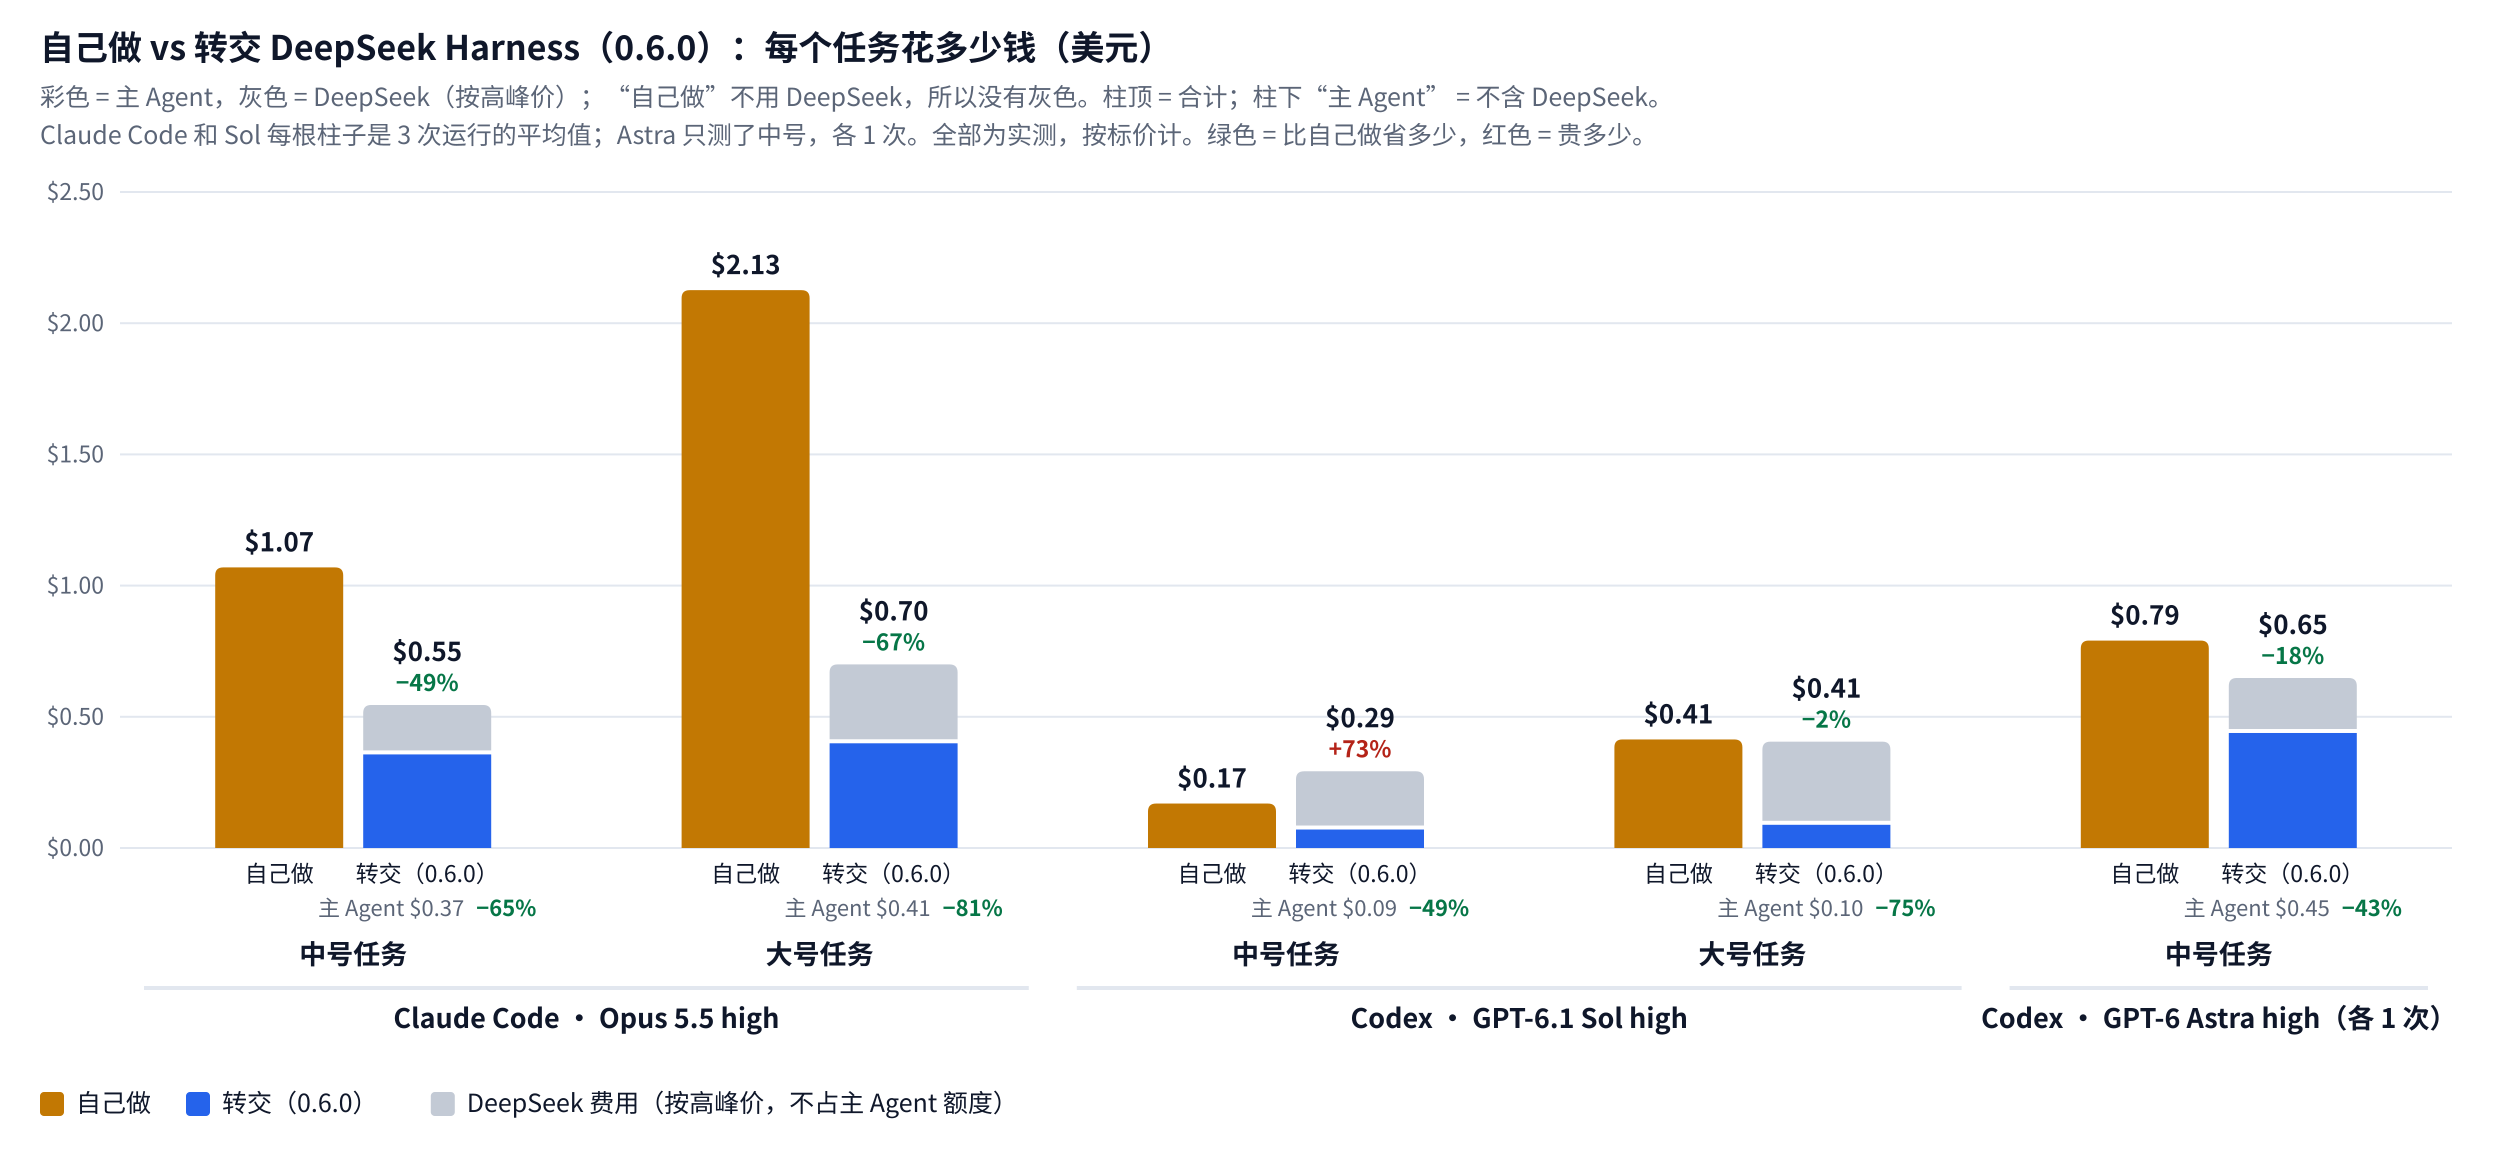
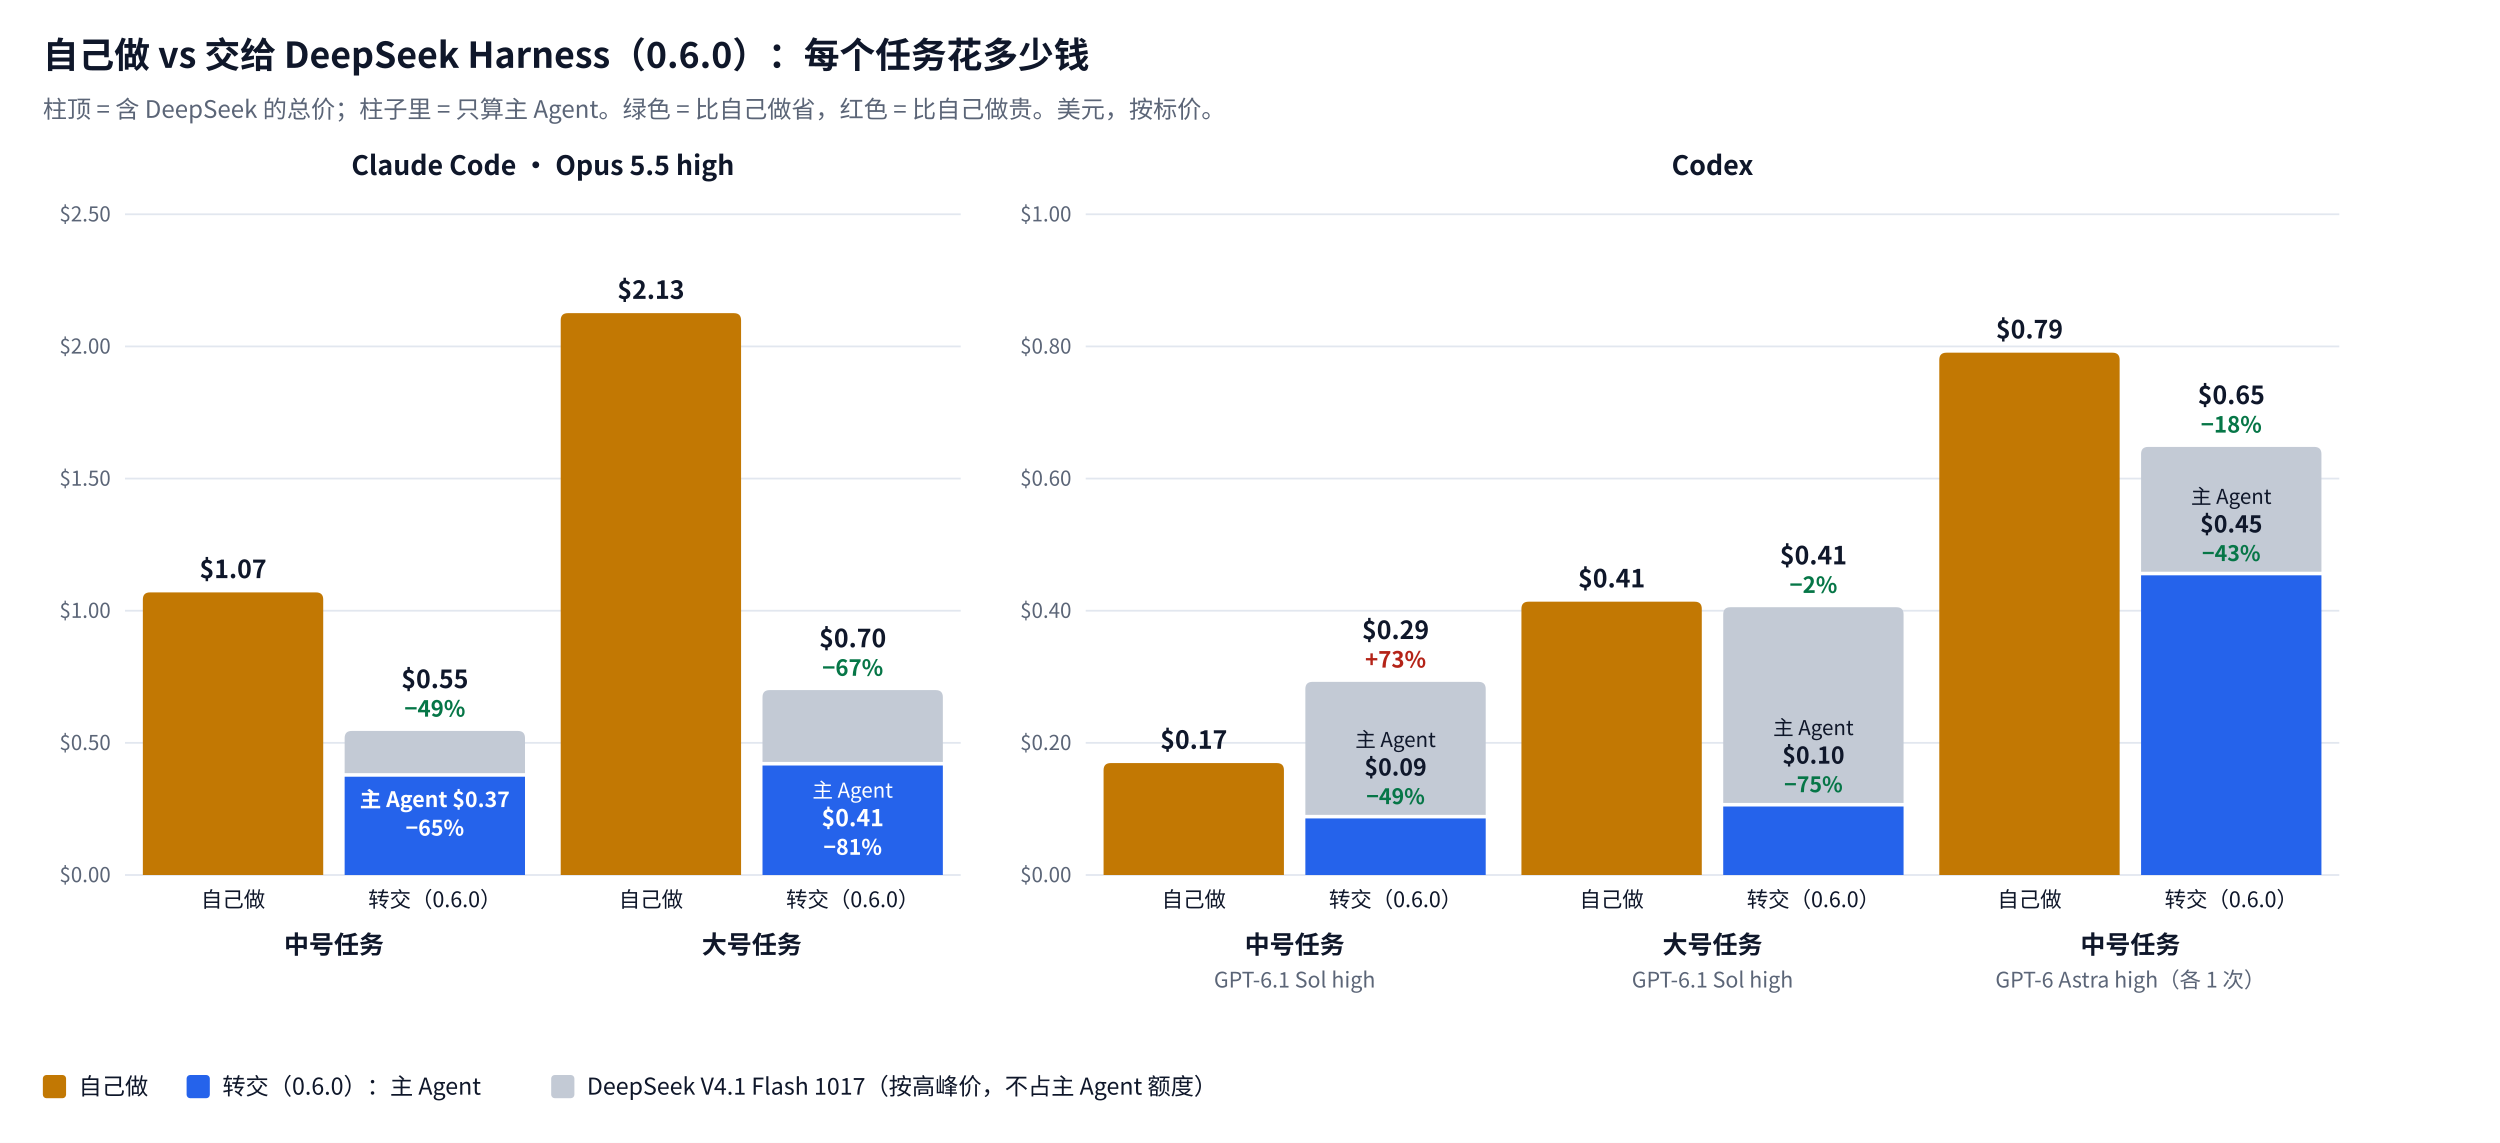
- <svg xmlns="http://www.w3.org/2000/svg" width="1250" height="580" viewBox="0 0 1250 580" font-family="-apple-system, 'Segoe UI', 'PingFang SC', 'Noto Sans CJK SC', Helvetica, Arial, sans-serif">
-   <rect width="1250" height="580" fill="#FFFFFF" />
-   <text x="20" y="30" font-size="17" font-weight="600" fill="#0F172A">自己做 vs 转交 DeepSeek Harness（0.6.0）：每个任务花多少钱（美元）</text>
-   <text x="20" y="53" font-size="12.5" fill="#5B6577">彩色 = 主 Agent，灰色 = DeepSeek（按高峰价）；“自己做”不用 DeepSeek，所以没有灰色。柱顶 = 合计；柱下“主 Agent” = 不含 DeepSeek。</text>
-   <text x="20" y="72" font-size="12.5" fill="#5B6577">Claude Code 和 Sol 每根柱子是 3 次运行的平均值；Astra 只测了中号，各 1 次。全部为实测，按标价计。绿色 = 比自己做省多少，红色 = 贵多少。</text>
-   <line x1="60" x2="1226" y1="424" y2="424" stroke="#E2E7EF" />
-   <text x="52" y="428" font-size="11.5" fill="#5B6577" text-anchor="end">$0.00</text>
-   <line x1="60" x2="1226" y1="358.4" y2="358.4" stroke="#E2E7EF" />
-   <text x="52" y="362.4" font-size="11.5" fill="#5B6577" text-anchor="end">$0.50</text>
-   <line x1="60" x2="1226" y1="292.8" y2="292.8" stroke="#E2E7EF" />
-   <text x="52" y="296.8" font-size="11.5" fill="#5B6577" text-anchor="end">$1.00</text>
-   <line x1="60" x2="1226" y1="227.2" y2="227.2" stroke="#E2E7EF" />
-   <text x="52" y="231.2" font-size="11.5" fill="#5B6577" text-anchor="end">$1.50</text>
-   <line x1="60" x2="1226" y1="161.6" y2="161.6" stroke="#E2E7EF" />
-   <text x="52" y="165.6" font-size="11.5" fill="#5B6577" text-anchor="end">$2.00</text>
-   <line x1="60" x2="1226" y1="96" y2="96" stroke="#E2E7EF" />
-   <text x="52" y="100" font-size="11.5" fill="#5B6577" text-anchor="end">$2.50</text>
-   <text x="139.6" y="441" font-size="11.5" fill="#0F172A" text-anchor="middle">自己做</text>
-   <path d="M107.6,424 V287.708 Q107.6,283.708 111.6,283.708 H167.6 Q171.6,283.708 171.6,287.708 V424 Z" fill="#C27803" />
-   <text x="139.6" y="275.708" font-size="13" font-weight="600" fill="#0F172A" text-anchor="middle">$1.07</text>
-   <text x="213.6" y="441" font-size="11.5" fill="#0F172A" text-anchor="middle">转交（0.6.0）</text>
-   <rect x="181.6" y="377.211" width="64" height="46.789" fill="#2563EB" />
-   <path d="M181.6,375.211 V356.485 Q181.6,352.485 185.6,352.485 H241.6 Q245.6,352.485 245.6,356.485 V375.211 Z" fill="#C3CAD5" />
-   <text x="213.6" y="330.485" font-size="13" font-weight="600" fill="#0F172A" text-anchor="middle">$0.55</text>
-   <text x="213.6" y="345.485" font-size="11.5" font-weight="600" fill="#067647" text-anchor="middle">−49%</text>
-   <text x="213.6" y="458" font-size="11" fill="#5B6577" text-anchor="middle">主 Agent $0.37<tspan dx="6" font-weight="600" fill="#067647">−65%</tspan>
-   </text>
-   <text x="176.6" y="482" font-size="13.5" font-weight="600" fill="#0F172A" text-anchor="middle">中号任务</text>
-   <text x="372.8" y="441" font-size="11.5" fill="#0F172A" text-anchor="middle">自己做</text>
-   <path d="M340.8,424 V149.082 Q340.8,145.082 344.8,145.082 H400.8 Q404.8,145.082 404.8,149.082 V424 Z" fill="#C27803" />
-   <text x="372.8" y="137.082" font-size="13" font-weight="600" fill="#0F172A" text-anchor="middle">$2.13</text>
-   <text x="446.8" y="441" font-size="11.5" fill="#0F172A" text-anchor="middle">转交（0.6.0）</text>
-   <rect x="414.8" y="371.648" width="64" height="52.352" fill="#2563EB" />
-   <path d="M414.8,369.648 V336.208 Q414.8,332.208 418.8,332.208 H474.8 Q478.8,332.208 478.8,336.208 V369.648 Z" fill="#C3CAD5" />
-   <text x="446.8" y="310.208" font-size="13" font-weight="600" fill="#0F172A" text-anchor="middle">$0.70</text>
-   <text x="446.8" y="325.208" font-size="11.5" font-weight="600" fill="#067647" text-anchor="middle">−67%</text>
-   <text x="446.8" y="458" font-size="11" fill="#5B6577" text-anchor="middle">主 Agent $0.41<tspan dx="6" font-weight="600" fill="#067647">−81%</tspan>
-   </text>
-   <text x="409.8" y="482" font-size="13.5" font-weight="600" fill="#0F172A" text-anchor="middle">大号任务</text>
-   <text x="606" y="441" font-size="11.5" fill="#0F172A" text-anchor="middle">自己做</text>
-   <path d="M574,424 V405.775 Q574,401.775 578,401.775 H634 Q638,401.775 638,405.775 V424 Z" fill="#C27803" />
-   <text x="606" y="393.775" font-size="13" font-weight="600" fill="#0F172A" text-anchor="middle">$0.17</text>
-   <text x="680" y="441" font-size="11.5" fill="#0F172A" text-anchor="middle">转交（0.6.0）</text>
-   <rect x="648" y="414.766" width="64" height="9.234" fill="#2563EB" />
-   <path d="M648,412.766 V389.649 Q648,385.649 652,385.649 H708 Q712,385.649 712,389.649 V412.766 Z" fill="#C3CAD5" />
-   <text x="680" y="363.649" font-size="13" font-weight="600" fill="#0F172A" text-anchor="middle">$0.29</text>
-   <text x="680" y="378.649" font-size="11.5" font-weight="600" fill="#B42318" text-anchor="middle">+73%</text>
-   <text x="680" y="458" font-size="11" fill="#5B6577" text-anchor="middle">主 Agent $0.09<tspan dx="6" font-weight="600" fill="#067647">−49%</tspan>
-   </text>
-   <text x="643" y="482" font-size="13.5" font-weight="600" fill="#0F172A" text-anchor="middle">中号任务</text>
-   <text x="839.2" y="441" font-size="11.5" fill="#0F172A" text-anchor="middle">自己做</text>
-   <path d="M807.2,424 V373.729 Q807.2,369.729 811.2,369.729 H867.2 Q871.2,369.729 871.2,373.729 V424 Z" fill="#C27803" />
-   <text x="839.2" y="361.729" font-size="13" font-weight="600" fill="#0F172A" text-anchor="middle">$0.41</text>
-   <text x="913.2" y="441" font-size="11.5" fill="#0F172A" text-anchor="middle">转交（0.6.0）</text>
-   <rect x="881.2" y="412.4" width="64" height="11.6" fill="#2563EB" />
-   <path d="M881.2,410.4 V374.828 Q881.2,370.828 885.2,370.828 H941.2 Q945.2,370.828 945.2,374.828 V410.4 Z" fill="#C3CAD5" />
-   <text x="913.2" y="348.828" font-size="13" font-weight="600" fill="#0F172A" text-anchor="middle">$0.41</text>
-   <text x="913.2" y="363.828" font-size="11.5" font-weight="600" fill="#067647" text-anchor="middle">−2%</text>
-   <text x="913.2" y="458" font-size="11" fill="#5B6577" text-anchor="middle">主 Agent $0.10<tspan dx="6" font-weight="600" fill="#067647">−75%</tspan>
-   </text>
-   <text x="876.2" y="482" font-size="13.5" font-weight="600" fill="#0F172A" text-anchor="middle">大号任务</text>
-   <text x="1072.4" y="441" font-size="11.5" fill="#0F172A" text-anchor="middle">自己做</text>
-   <path d="M1040.4,424 V324.285 Q1040.4,320.285 1044.4,320.285 H1100.4 Q1104.4,320.285 1104.4,324.285 V424 Z" fill="#C27803" />
-   <text x="1072.4" y="312.285" font-size="13" font-weight="600" fill="#0F172A" text-anchor="middle">$0.79</text>
-   <text x="1146.4" y="441" font-size="11.5" fill="#0F172A" text-anchor="middle">转交（0.6.0）</text>
-   <rect x="1114.4" y="366.491" width="64" height="57.509" fill="#2563EB" />
-   <path d="M1114.4,364.491 V342.993 Q1114.4,338.993 1118.4,338.993 H1174.4 Q1178.4,338.993 1178.4,342.993 V364.491 Z" fill="#C3CAD5" />
-   <text x="1146.4" y="316.993" font-size="13" font-weight="600" fill="#0F172A" text-anchor="middle">$0.65</text>
-   <text x="1146.4" y="331.993" font-size="11.5" font-weight="600" fill="#067647" text-anchor="middle">−18%</text>
-   <text x="1146.4" y="458" font-size="11" fill="#5B6577" text-anchor="middle">主 Agent $0.45<tspan dx="6" font-weight="600" fill="#067647">−43%</tspan>
-   </text>
-   <text x="1109.4" y="482" font-size="13.5" font-weight="600" fill="#0F172A" text-anchor="middle">中号任务</text>
-   <line x1="72" x2="514.4" y1="494" y2="494" stroke="#E2E7EF" stroke-width="2" />
-   <text x="293.2" y="514" font-size="13.5" font-weight="600" fill="#0F172A" text-anchor="middle">Claude Code · Opus 5.5 high</text>
-   <line x1="538.4" x2="980.8" y1="494" y2="494" stroke="#E2E7EF" stroke-width="2" />
-   <text x="759.6" y="514" font-size="13.5" font-weight="600" fill="#0F172A" text-anchor="middle">Codex · GPT-6.1 Sol high</text>
-   <line x1="1004.8" x2="1214" y1="494" y2="494" stroke="#E2E7EF" stroke-width="2" />
-   <text x="1109.4" y="514" font-size="13.5" font-weight="600" fill="#0F172A" text-anchor="middle">Codex · GPT-6 Astra high（各 1 次）</text>
-   <rect x="20" y="546" width="12" height="12" rx="2" fill="#C27803" />
-   <text x="38" y="556" font-size="12.5" fill="#0F172A">自己做</text>
-   <rect x="93" y="546" width="12" height="12" rx="2" fill="#2563EB" />
-   <text x="111" y="556" font-size="12.5" fill="#0F172A">转交（0.6.0）</text>
-   <rect x="215.4" y="546" width="12" height="12" rx="2" fill="#C3CAD5" />
-   <text x="233.4" y="556" font-size="12.5" fill="#0F172A">DeepSeek 费用（按高峰价，不占主 Agent 额度）</text>
+ <svg xmlns="http://www.w3.org/2000/svg" width="1400" height="640" viewBox="0 0 1400 640" font-family="-apple-system, 'Segoe UI', 'PingFang SC', 'Noto Sans CJK SC', Helvetica, Arial, sans-serif">
+   <rect width="1400" height="640" fill="#FFFFFF" />
+   <text x="24" y="38" font-size="20" font-weight="600" fill="#0F172A">自己做 vs 交给 DeepSeek Harness（0.6.0）：每个任务花多少钱</text>
+   <text x="24" y="66" font-size="13.5" fill="#5B6577">柱顶 = 含 DeepSeek 的总价；柱子里 = 只算主 Agent。绿色 = 比自己做省，红色 = 比自己做贵。美元，按标价。</text>
+   <text x="304" y="98" font-size="15" font-weight="600" fill="#0F172A" text-anchor="middle">Claude Code · Opus 5.5 high</text>
+   <line x1="70" x2="538" y1="490" y2="490" stroke="#E2E7EF" />
+   <text x="62" y="494" font-size="11.5" fill="#5B6577" text-anchor="end">$0.00</text>
+   <line x1="70" x2="538" y1="416" y2="416" stroke="#E2E7EF" />
+   <text x="62" y="420" font-size="11.5" fill="#5B6577" text-anchor="end">$0.50</text>
+   <line x1="70" x2="538" y1="342" y2="342" stroke="#E2E7EF" />
+   <text x="62" y="346" font-size="11.5" fill="#5B6577" text-anchor="end">$1.00</text>
+   <line x1="70" x2="538" y1="268" y2="268" stroke="#E2E7EF" />
+   <text x="62" y="272" font-size="11.5" fill="#5B6577" text-anchor="end">$1.50</text>
+   <line x1="70" x2="538" y1="194" y2="194" stroke="#E2E7EF" />
+   <text x="62" y="198" font-size="11.5" fill="#5B6577" text-anchor="end">$2.00</text>
+   <line x1="70" x2="538" y1="120" y2="120" stroke="#E2E7EF" />
+   <text x="62" y="124" font-size="11.5" fill="#5B6577" text-anchor="end">$2.50</text>
+   <path d="M80,490 V335.744 Q80,331.744 84,331.744 H177 Q181,331.744 181,335.744 V490 Z" fill="#C27803" />
+   <text x="130.5" y="323.744" font-size="14" font-weight="600" fill="#0F172A" text-anchor="middle">$1.07</text>
+   <rect x="193" y="434.964" width="101" height="55.036" fill="#2563EB" />
+   <path d="M193,432.964 V413.328 Q193,409.328 197,409.328 H290 Q294,409.328 294,413.328 V432.964 Z" fill="#C3CAD5" />
+   <text x="243.5" y="385.328" font-size="14" font-weight="600" fill="#0F172A" text-anchor="middle">$0.55</text>
+   <text x="243.5" y="401.328" font-size="12.5" font-weight="600" fill="#067647" text-anchor="middle">−49%</text>
+   <text x="243.5" y="451.964" font-size="12" font-weight="600" fill="#FFFFFF" text-anchor="middle">主 Agent $0.37</text>
+   <text x="243.5" y="467.964" font-size="12" font-weight="700" fill="#FFFFFF" text-anchor="middle">−65%</text>
+   <text x="130.5" y="508" font-size="12" fill="#0F172A" text-anchor="middle">自己做</text>
+   <text x="243.5" y="508" font-size="12" fill="#0F172A" text-anchor="middle">转交（0.6.0）</text>
+   <text x="187" y="534" font-size="14" font-weight="600" fill="#0F172A" text-anchor="middle">中号任务</text>
+   <path d="M314,490 V179.367 Q314,175.367 318,175.367 H411 Q415,175.367 415,179.367 V490 Z" fill="#C27803" />
+   <text x="364.5" y="167.367" font-size="14" font-weight="600" fill="#0F172A" text-anchor="middle">$2.13</text>
+   <rect x="427" y="428.689" width="101" height="61.311" fill="#2563EB" />
+   <path d="M427,426.689 V390.454 Q427,386.454 431,386.454 H524 Q528,386.454 528,390.454 V426.689 Z" fill="#C3CAD5" />
+   <text x="477.5" y="362.454" font-size="14" font-weight="600" fill="#0F172A" text-anchor="middle">$0.70</text>
+   <text x="477.5" y="378.454" font-size="12.5" font-weight="600" fill="#067647" text-anchor="middle">−67%</text>
+   <text x="477.5" y="446.689" font-size="11.5" fill="#FFFFFF" text-anchor="middle">主 Agent</text>
+   <text x="477.5" y="462.689" font-size="13" font-weight="600" fill="#FFFFFF" text-anchor="middle">$0.41</text>
+   <text x="477.5" y="478.689" font-size="12" font-weight="700" fill="#FFFFFF" text-anchor="middle">−81%</text>
+   <text x="364.5" y="508" font-size="12" fill="#0F172A" text-anchor="middle">自己做</text>
+   <text x="477.5" y="508" font-size="12" fill="#0F172A" text-anchor="middle">转交（0.6.0）</text>
+   <text x="421" y="534" font-size="14" font-weight="600" fill="#0F172A" text-anchor="middle">大号任务</text>
+   <text x="959" y="98" font-size="15" font-weight="600" fill="#0F172A" text-anchor="middle">Codex</text>
+   <line x1="608" x2="1310" y1="490" y2="490" stroke="#E2E7EF" />
+   <text x="600" y="494" font-size="11.5" fill="#5B6577" text-anchor="end">$0.00</text>
+   <line x1="608" x2="1310" y1="416" y2="416" stroke="#E2E7EF" />
+   <text x="600" y="420" font-size="11.5" fill="#5B6577" text-anchor="end">$0.20</text>
+   <line x1="608" x2="1310" y1="342" y2="342" stroke="#E2E7EF" />
+   <text x="600" y="346" font-size="11.5" fill="#5B6577" text-anchor="end">$0.40</text>
+   <line x1="608" x2="1310" y1="268" y2="268" stroke="#E2E7EF" />
+   <text x="600" y="272" font-size="11.5" fill="#5B6577" text-anchor="end">$0.60</text>
+   <line x1="608" x2="1310" y1="194" y2="194" stroke="#E2E7EF" />
+   <text x="600" y="198" font-size="11.5" fill="#5B6577" text-anchor="end">$0.80</text>
+   <line x1="608" x2="1310" y1="120" y2="120" stroke="#E2E7EF" />
+   <text x="600" y="124" font-size="11.5" fill="#5B6577" text-anchor="end">$1.00</text>
+   <path d="M618,490 V431.323 Q618,427.323 622,427.323 H715 Q719,427.323 719,431.323 V490 Z" fill="#C27803" />
+   <text x="668.5" y="419.323" font-size="14" font-weight="600" fill="#0F172A" text-anchor="middle">$0.17</text>
+   <rect x="731" y="458.32" width="101" height="31.68" fill="#2563EB" />
+   <path d="M731,456.32 V385.846 Q731,381.846 735,381.846 H828 Q832,381.846 832,385.846 V456.32 Z" fill="#C3CAD5" />
+   <text x="781.5" y="357.846" font-size="14" font-weight="600" fill="#0F172A" text-anchor="middle">$0.29</text>
+   <text x="781.5" y="373.846" font-size="12.5" font-weight="600" fill="#B42318" text-anchor="middle">+73%</text>
+   <text x="781.5" y="418.32" font-size="11.5" fill="#0F172A" text-anchor="middle">主 Agent</text>
+   <text x="781.5" y="434.32" font-size="13" font-weight="600" fill="#0F172A" text-anchor="middle">$0.09</text>
+   <text x="781.5" y="450.32" font-size="12" font-weight="700" fill="#067647" text-anchor="middle">−49%</text>
+   <text x="668.5" y="508" font-size="12" fill="#0F172A" text-anchor="middle">自己做</text>
+   <text x="781.5" y="508" font-size="12" fill="#0F172A" text-anchor="middle">转交（0.6.0）</text>
+   <text x="725" y="534" font-size="14" font-weight="600" fill="#0F172A" text-anchor="middle">中号任务</text>
+   <text x="725" y="553" font-size="12" fill="#5B6577" text-anchor="middle">GPT-6.1 Sol high</text>
+   <path d="M852,490 V340.95 Q852,336.95 856,336.95 H949 Q953,336.95 953,340.95 V490 Z" fill="#C27803" />
+   <text x="902.5" y="328.95" font-size="14" font-weight="600" fill="#0F172A" text-anchor="middle">$0.41</text>
+   <rect x="965" y="451.647" width="101" height="38.353" fill="#2563EB" />
+   <path d="M965,449.647 V344.048 Q965,340.048 969,340.048 H1062 Q1066,340.048 1066,344.048 V449.647 Z" fill="#C3CAD5" />
+   <text x="1015.5" y="316.048" font-size="14" font-weight="600" fill="#0F172A" text-anchor="middle">$0.41</text>
+   <text x="1015.5" y="332.048" font-size="12.5" font-weight="600" fill="#067647" text-anchor="middle">−2%</text>
+   <text x="1015.5" y="411.647" font-size="11.5" fill="#0F172A" text-anchor="middle">主 Agent</text>
+   <text x="1015.5" y="427.647" font-size="13" font-weight="600" fill="#0F172A" text-anchor="middle">$0.10</text>
+   <text x="1015.5" y="443.647" font-size="12" font-weight="700" fill="#067647" text-anchor="middle">−75%</text>
+   <text x="902.5" y="508" font-size="12" fill="#0F172A" text-anchor="middle">自己做</text>
+   <text x="1015.5" y="508" font-size="12" fill="#0F172A" text-anchor="middle">转交（0.6.0）</text>
+   <text x="959" y="534" font-size="14" font-weight="600" fill="#0F172A" text-anchor="middle">大号任务</text>
+   <text x="959" y="553" font-size="12" fill="#5B6577" text-anchor="middle">GPT-6.1 Sol high</text>
+   <path d="M1086,490 V201.511 Q1086,197.511 1090,197.511 H1183 Q1187,197.511 1187,201.511 V490 Z" fill="#C27803" />
+   <text x="1136.5" y="189.511" font-size="14" font-weight="600" fill="#0F172A" text-anchor="middle">$0.79</text>
+   <rect x="1199" y="322.178" width="101" height="167.822" fill="#2563EB" />
+   <path d="M1199,320.178 V254.271 Q1199,250.271 1203,250.271 H1296 Q1300,250.271 1300,254.271 V320.178 Z" fill="#C3CAD5" />
+   <text x="1249.5" y="226.271" font-size="14" font-weight="600" fill="#0F172A" text-anchor="middle">$0.65</text>
+   <text x="1249.5" y="242.271" font-size="12.5" font-weight="600" fill="#067647" text-anchor="middle">−18%</text>
+   <text x="1249.5" y="282.178" font-size="11.5" fill="#0F172A" text-anchor="middle">主 Agent</text>
+   <text x="1249.5" y="298.178" font-size="13" font-weight="600" fill="#0F172A" text-anchor="middle">$0.45</text>
+   <text x="1249.5" y="314.178" font-size="12" font-weight="700" fill="#067647" text-anchor="middle">−43%</text>
+   <text x="1136.5" y="508" font-size="12" fill="#0F172A" text-anchor="middle">自己做</text>
+   <text x="1249.5" y="508" font-size="12" fill="#0F172A" text-anchor="middle">转交（0.6.0）</text>
+   <text x="1193" y="534" font-size="14" font-weight="600" fill="#0F172A" text-anchor="middle">中号任务</text>
+   <text x="1193" y="553" font-size="12" fill="#5B6577" text-anchor="middle">GPT-6 Astra high（各 1 次）</text>
+   <rect x="24" y="602" width="13" height="13" rx="2" fill="#C27803" />
+   <text x="44" y="613" font-size="13" fill="#0F172A">自己做</text>
+   <rect x="104.5" y="602" width="13" height="13" rx="2" fill="#2563EB" />
+   <text x="124.5" y="613" font-size="13" fill="#0F172A">转交（0.6.0）：主 Agent</text>
+   <rect x="308.66" y="602" width="13" height="13" rx="2" fill="#C3CAD5" />
+   <text x="328.66" y="613" font-size="13" fill="#0F172A">DeepSeek V4.1 Flash 1017（按高峰价，不占主 Agent 额度）</text>
</svg>
